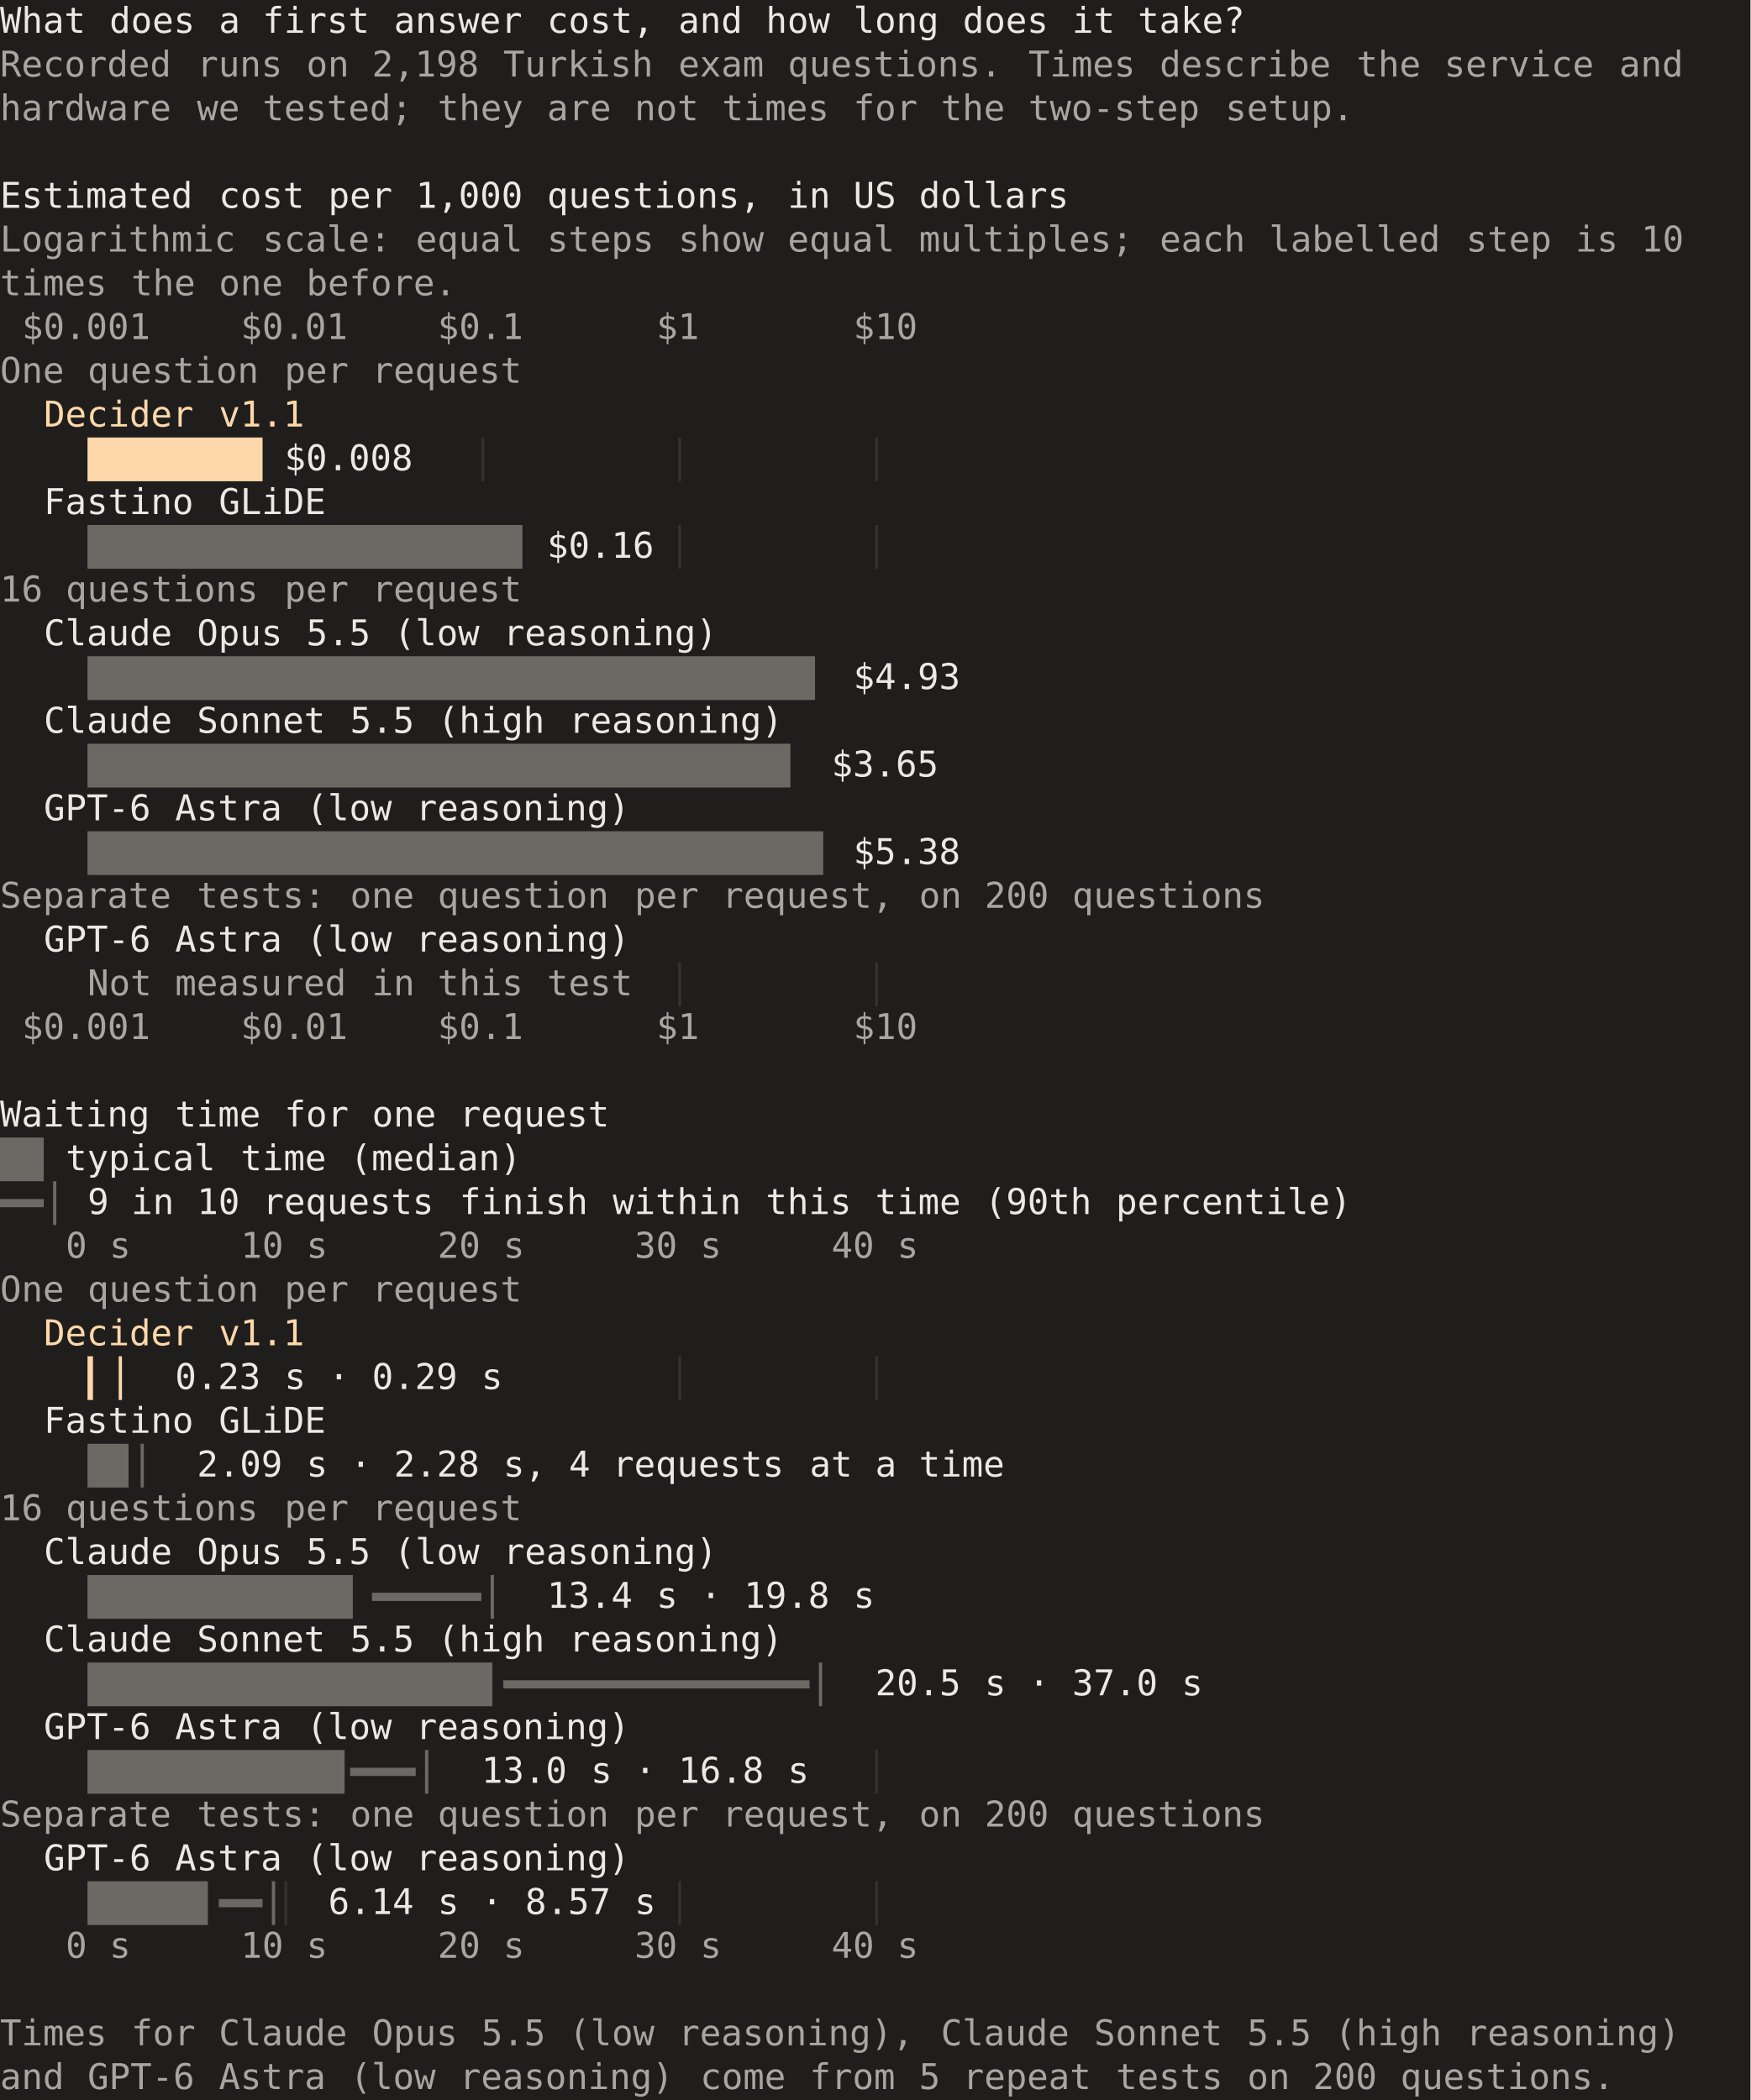
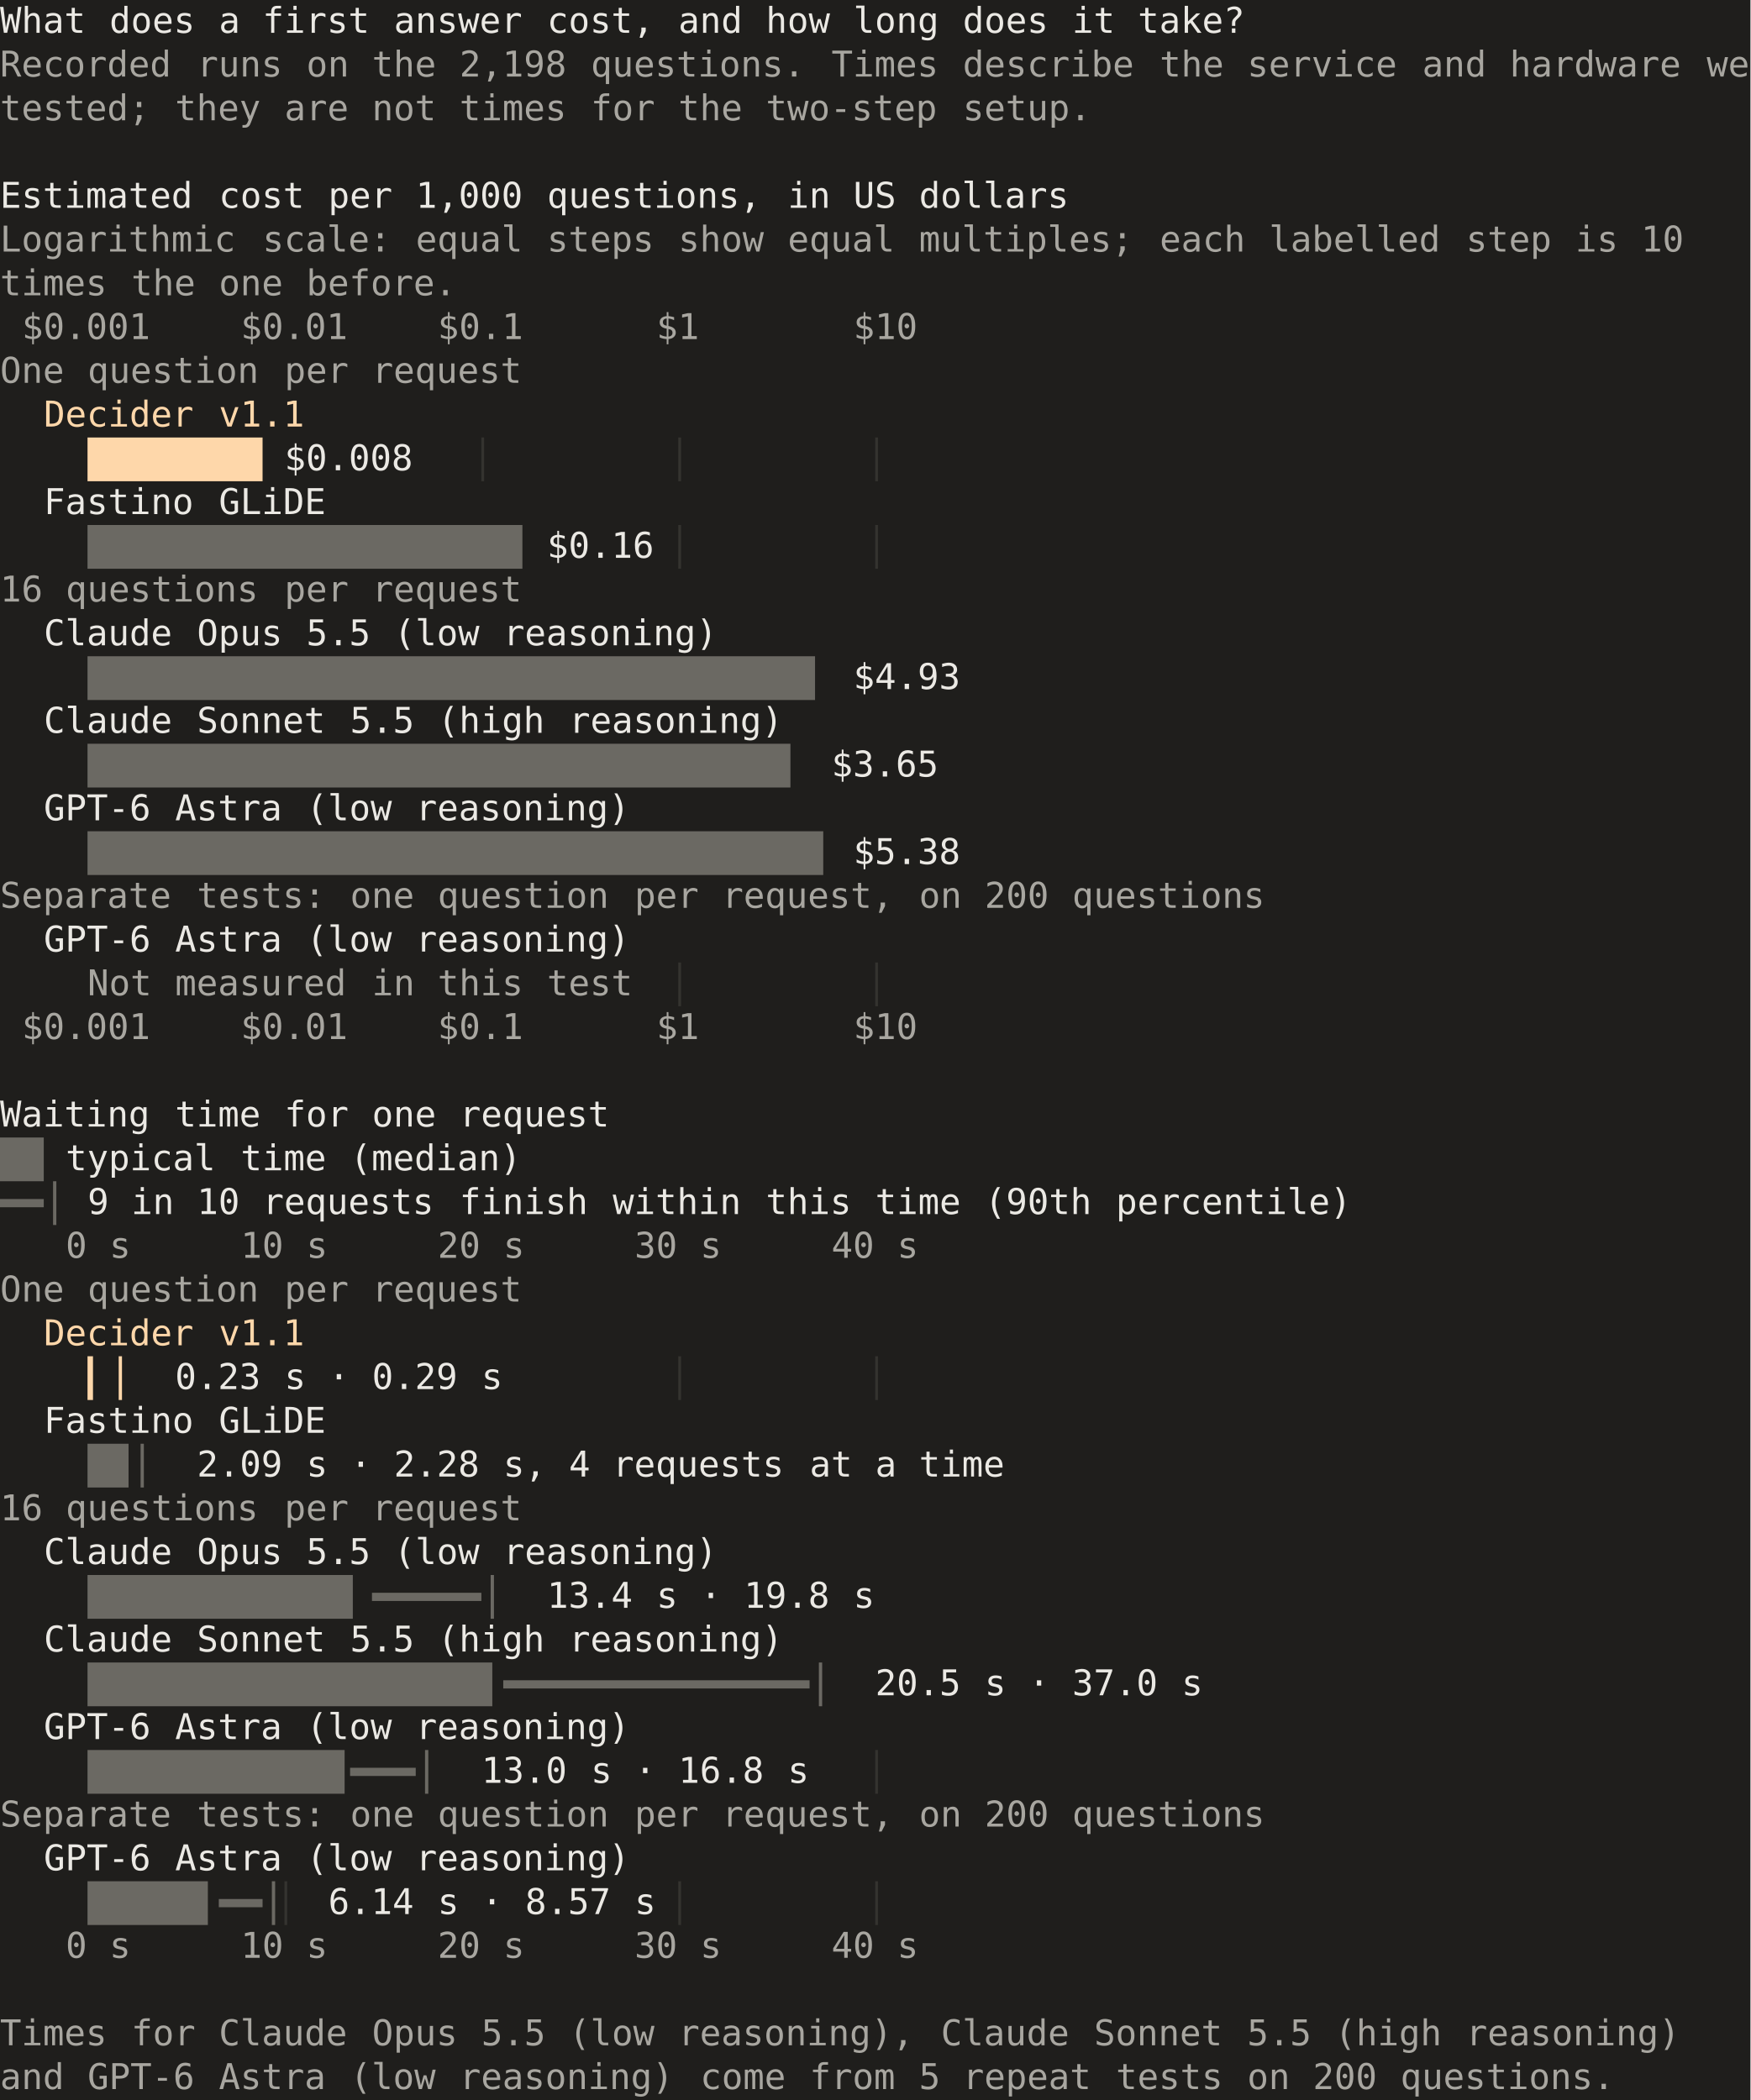
<svg xmlns="http://www.w3.org/2000/svg" viewBox="0 0 640 768" width="640" height="768" role="img">
  <style>text{font:13px ui-monospace,SFMono-Regular,Menlo,Consolas,"DejaVu Sans Mono",monospace;white-space:pre}</style>
  <rect width="640" height="768" fill="#1f1e1c" />
  <path fill="#34332f" d="M176 160h1v16h-1zM248 160h1v16h-1zM320 160h1v16h-1zM248 192h1v16h-1zM320 192h1v16h-1zM248 352h1v16h-1zM320 352h1v16h-1zM248 496h1v16h-1zM320 496h1v16h-1zM320 640h1v16h-1zM104 688h1v16h-1zM248 688h1v16h-1zM320 688h1v16h-1z" />
  <path fill="#6b6963" d="M32 192h8v16h-8zM40 192h8v16h-8zM48 192h8v16h-8zM56 192h8v16h-8zM64 192h8v16h-8zM72 192h8v16h-8zM80 192h8v16h-8zM88 192h8v16h-8zM96 192h8v16h-8zM104 192h8v16h-8zM112 192h8v16h-8zM120 192h8v16h-8zM128 192h8v16h-8zM136 192h8v16h-8zM144 192h8v16h-8zM152 192h8v16h-8zM160 192h8v16h-8zM168 192h8v16h-8zM176 192h8v16h-8zM184 192h7v16h-7zM32 240h8v16h-8zM40 240h8v16h-8zM48 240h8v16h-8zM56 240h8v16h-8zM64 240h8v16h-8zM72 240h8v16h-8zM80 240h8v16h-8zM88 240h8v16h-8zM96 240h8v16h-8zM104 240h8v16h-8zM112 240h8v16h-8zM120 240h8v16h-8zM128 240h8v16h-8zM136 240h8v16h-8zM144 240h8v16h-8zM152 240h8v16h-8zM160 240h8v16h-8zM168 240h8v16h-8zM176 240h8v16h-8zM184 240h8v16h-8zM192 240h8v16h-8zM200 240h8v16h-8zM208 240h8v16h-8zM216 240h8v16h-8zM224 240h8v16h-8zM232 240h8v16h-8zM240 240h8v16h-8zM248 240h8v16h-8zM256 240h8v16h-8zM264 240h8v16h-8zM272 240h8v16h-8zM280 240h8v16h-8zM288 240h8v16h-8zM296 240h2v16h-2zM32 272h8v16h-8zM40 272h8v16h-8zM48 272h8v16h-8zM56 272h8v16h-8zM64 272h8v16h-8zM72 272h8v16h-8zM80 272h8v16h-8zM88 272h8v16h-8zM96 272h8v16h-8zM104 272h8v16h-8zM112 272h8v16h-8zM120 272h8v16h-8zM128 272h8v16h-8zM136 272h8v16h-8zM144 272h8v16h-8zM152 272h8v16h-8zM160 272h8v16h-8zM168 272h8v16h-8zM176 272h8v16h-8zM184 272h8v16h-8zM192 272h8v16h-8zM200 272h8v16h-8zM208 272h8v16h-8zM216 272h8v16h-8zM224 272h8v16h-8zM232 272h8v16h-8zM240 272h8v16h-8zM248 272h8v16h-8zM256 272h8v16h-8zM264 272h8v16h-8zM272 272h8v16h-8zM280 272h8v16h-8zM288 272h1v16h-1zM32 304h8v16h-8zM40 304h8v16h-8zM48 304h8v16h-8zM56 304h8v16h-8zM64 304h8v16h-8zM72 304h8v16h-8zM80 304h8v16h-8zM88 304h8v16h-8zM96 304h8v16h-8zM104 304h8v16h-8zM112 304h8v16h-8zM120 304h8v16h-8zM128 304h8v16h-8zM136 304h8v16h-8zM144 304h8v16h-8zM152 304h8v16h-8zM160 304h8v16h-8zM168 304h8v16h-8zM176 304h8v16h-8zM184 304h8v16h-8zM192 304h8v16h-8zM200 304h8v16h-8zM208 304h8v16h-8zM216 304h8v16h-8zM224 304h8v16h-8zM232 304h8v16h-8zM240 304h8v16h-8zM248 304h8v16h-8zM256 304h8v16h-8zM264 304h8v16h-8zM272 304h8v16h-8zM280 304h8v16h-8zM288 304h8v16h-8zM296 304h5v16h-5zM0 416h8v16h-8zM8 416h8v16h-8zM0 438.5h8v3h-8zM8 438.5h8v3h-8zM19.4 432h1.2v8.6h-1.2zM19.4 439.4h1.2v8.6h-1.2zM32 528h8v16h-8zM40 528h7v16h-7zM51.4 528h1.2v8.6h-1.2zM51.4 535.4h1.2v8.6h-1.2zM32 576h8v16h-8zM40 576h8v16h-8zM48 576h8v16h-8zM56 576h8v16h-8zM64 576h8v16h-8zM72 576h8v16h-8zM80 576h8v16h-8zM88 576h8v16h-8zM96 576h8v16h-8zM104 576h8v16h-8zM112 576h8v16h-8zM120 576h8v16h-8zM128 576h1v16h-1zM136 582.5h8v3h-8zM144 582.5h8v3h-8zM152 582.5h8v3h-8zM160 582.5h8v3h-8zM168 582.5h8v3h-8zM179.4 576h1.2v8.6h-1.2zM179.4 583.4h1.2v8.6h-1.2zM32 608h8v16h-8zM40 608h8v16h-8zM48 608h8v16h-8zM56 608h8v16h-8zM64 608h8v16h-8zM72 608h8v16h-8zM80 608h8v16h-8zM88 608h8v16h-8zM96 608h8v16h-8zM104 608h8v16h-8zM112 608h8v16h-8zM120 608h8v16h-8zM128 608h8v16h-8zM136 608h8v16h-8zM144 608h8v16h-8zM152 608h8v16h-8zM160 608h8v16h-8zM168 608h8v16h-8zM176 608h4v16h-4zM184 614.5h8v3h-8zM192 614.5h8v3h-8zM200 614.5h8v3h-8zM208 614.5h8v3h-8zM216 614.5h8v3h-8zM224 614.5h8v3h-8zM232 614.5h8v3h-8zM240 614.5h8v3h-8zM248 614.5h8v3h-8zM256 614.5h8v3h-8zM264 614.5h8v3h-8zM272 614.5h8v3h-8zM280 614.5h8v3h-8zM288 614.5h8v3h-8zM299.4 608h1.2v8.6h-1.2zM299.4 615.4h1.2v8.6h-1.2zM32 640h8v16h-8zM40 640h8v16h-8zM48 640h8v16h-8zM56 640h8v16h-8zM64 640h8v16h-8zM72 640h8v16h-8zM80 640h8v16h-8zM88 640h8v16h-8zM96 640h8v16h-8zM104 640h8v16h-8zM112 640h8v16h-8zM120 640h6v16h-6zM128 646.5h8v3h-8zM136 646.5h8v3h-8zM144 646.5h8v3h-8zM155.4 640h1.2v8.6h-1.2zM155.4 647.4h1.2v8.6h-1.2zM32 688h8v16h-8zM40 688h8v16h-8zM48 688h8v16h-8zM56 688h8v16h-8zM64 688h8v16h-8zM72 688h4v16h-4zM80 694.5h8v3h-8zM88 694.5h8v3h-8zM99.4 688h1.2v8.6h-1.2zM99.4 695.4h1.2v8.6h-1.2z" />
  <path fill="#fed7aa" d="M32 160h8v16h-8zM40 160h8v16h-8zM48 160h8v16h-8zM56 160h8v16h-8zM64 160h8v16h-8zM72 160h8v16h-8zM80 160h8v16h-8zM88 160h8v16h-8zM32 496h2v16h-2zM43.4 496h1.2v8.6h-1.2zM43.4 503.4h1.2v8.6h-1.2z" />
  <text x="0 8 16 24" y="12" fill="#ebe9e4" font-weight="600">What</text>
  <text x="40 48 56 64" y="12" fill="#ebe9e4" font-weight="600">does</text>
  <text x="80" y="12" fill="#ebe9e4" font-weight="600">a</text>
  <text x="96 104 112 120 128" y="12" fill="#ebe9e4" font-weight="600">first</text>
  <text x="144 152 160 168 176 184" y="12" fill="#ebe9e4" font-weight="600">answer</text>
  <text x="200 208 216 224 232" y="12" fill="#ebe9e4" font-weight="600">cost,</text>
  <text x="248 256 264" y="12" fill="#ebe9e4" font-weight="600">and</text>
  <text x="280 288 296" y="12" fill="#ebe9e4" font-weight="600">how</text>
  <text x="312 320 328 336" y="12" fill="#ebe9e4" font-weight="600">long</text>
  <text x="352 360 368 376" y="12" fill="#ebe9e4" font-weight="600">does</text>
  <text x="392 400" y="12" fill="#ebe9e4" font-weight="600">it</text>
  <text x="416 424 432 440 448" y="12" fill="#ebe9e4" font-weight="600">take?</text>
  <text x="0 8 16 24 32 40 48 56" y="28" fill="#a8a6a0">Recorded</text>
  <text x="72 80 88 96" y="28" fill="#a8a6a0">runs</text>
  <text x="112 120" y="28" fill="#a8a6a0">on</text>
-   <text x="136 144 152 160 168" y="28" fill="#a8a6a0">2,198</text>
-   <text x="184 192 200 208 216 224 232" y="28" fill="#a8a6a0">Turkish</text>
-   <text x="248 256 264 272" y="28" fill="#a8a6a0">exam</text>
-   <text x="288 296 304 312 320 328 336 344 352 360" y="28" fill="#a8a6a0">questions.</text>
-   <text x="376 384 392 400 408" y="28" fill="#a8a6a0">Times</text>
-   <text x="424 432 440 448 456 464 472 480" y="28" fill="#a8a6a0">describe</text>
-   <text x="496 504 512" y="28" fill="#a8a6a0">the</text>
-   <text x="528 536 544 552 560 568 576" y="28" fill="#a8a6a0">service</text>
-   <text x="592 600 608" y="28" fill="#a8a6a0">and</text>
-   <text x="0 8 16 24 32 40 48 56" y="44" fill="#a8a6a0">hardware</text>
-   <text x="72 80" y="44" fill="#a8a6a0">we</text>
-   <text x="96 104 112 120 128 136 144" y="44" fill="#a8a6a0">tested;</text>
-   <text x="160 168 176 184" y="44" fill="#a8a6a0">they</text>
-   <text x="200 208 216" y="44" fill="#a8a6a0">are</text>
-   <text x="232 240 248" y="44" fill="#a8a6a0">not</text>
-   <text x="264 272 280 288 296" y="44" fill="#a8a6a0">times</text>
-   <text x="312 320 328" y="44" fill="#a8a6a0">for</text>
-   <text x="344 352 360" y="44" fill="#a8a6a0">the</text>
-   <text x="376 384 392 400 408 416 424 432" y="44" fill="#a8a6a0">two-step</text>
-   <text x="448 456 464 472 480 488" y="44" fill="#a8a6a0">setup.</text>
+   <text x="136 144 152" y="28" fill="#a8a6a0">the</text>
+   <text x="168 176 184 192 200" y="28" fill="#a8a6a0">2,198</text>
+   <text x="216 224 232 240 248 256 264 272 280 288" y="28" fill="#a8a6a0">questions.</text>
+   <text x="304 312 320 328 336" y="28" fill="#a8a6a0">Times</text>
+   <text x="352 360 368 376 384 392 400 408" y="28" fill="#a8a6a0">describe</text>
+   <text x="424 432 440" y="28" fill="#a8a6a0">the</text>
+   <text x="456 464 472 480 488 496 504" y="28" fill="#a8a6a0">service</text>
+   <text x="520 528 536" y="28" fill="#a8a6a0">and</text>
+   <text x="552 560 568 576 584 592 600 608" y="28" fill="#a8a6a0">hardware</text>
+   <text x="624 632" y="28" fill="#a8a6a0">we</text>
+   <text x="0 8 16 24 32 40 48" y="44" fill="#a8a6a0">tested;</text>
+   <text x="64 72 80 88" y="44" fill="#a8a6a0">they</text>
+   <text x="104 112 120" y="44" fill="#a8a6a0">are</text>
+   <text x="136 144 152" y="44" fill="#a8a6a0">not</text>
+   <text x="168 176 184 192 200" y="44" fill="#a8a6a0">times</text>
+   <text x="216 224 232" y="44" fill="#a8a6a0">for</text>
+   <text x="248 256 264" y="44" fill="#a8a6a0">the</text>
+   <text x="280 288 296 304 312 320 328 336" y="44" fill="#a8a6a0">two-step</text>
+   <text x="352 360 368 376 384 392" y="44" fill="#a8a6a0">setup.</text>
  <text x="0 8 16 24 32 40 48 56 64" y="76" fill="#ebe9e4" font-weight="600">Estimated</text>
  <text x="80 88 96 104" y="76" fill="#ebe9e4" font-weight="600">cost</text>
  <text x="120 128 136" y="76" fill="#ebe9e4" font-weight="600">per</text>
  <text x="152 160 168 176 184" y="76" fill="#ebe9e4" font-weight="600">1,000</text>
  <text x="200 208 216 224 232 240 248 256 264 272" y="76" fill="#ebe9e4" font-weight="600">questions,</text>
  <text x="288 296" y="76" fill="#ebe9e4" font-weight="600">in</text>
  <text x="312 320" y="76" fill="#ebe9e4" font-weight="600">US</text>
  <text x="336 344 352 360 368 376 384" y="76" fill="#ebe9e4" font-weight="600">dollars</text>
  <text x="0 8 16 24 32 40 48 56 64 72 80" y="92" fill="#a8a6a0">Logarithmic</text>
  <text x="96 104 112 120 128 136" y="92" fill="#a8a6a0">scale:</text>
  <text x="152 160 168 176 184" y="92" fill="#a8a6a0">equal</text>
  <text x="200 208 216 224 232" y="92" fill="#a8a6a0">steps</text>
  <text x="248 256 264 272" y="92" fill="#a8a6a0">show</text>
  <text x="288 296 304 312 320" y="92" fill="#a8a6a0">equal</text>
  <text x="336 344 352 360 368 376 384 392 400 408" y="92" fill="#a8a6a0">multiples;</text>
  <text x="424 432 440 448" y="92" fill="#a8a6a0">each</text>
  <text x="464 472 480 488 496 504 512 520" y="92" fill="#a8a6a0">labelled</text>
  <text x="536 544 552 560" y="92" fill="#a8a6a0">step</text>
  <text x="576 584" y="92" fill="#a8a6a0">is</text>
  <text x="600 608" y="92" fill="#a8a6a0">10</text>
  <text x="0 8 16 24 32" y="108" fill="#a8a6a0">times</text>
  <text x="48 56 64" y="108" fill="#a8a6a0">the</text>
  <text x="80 88 96" y="108" fill="#a8a6a0">one</text>
  <text x="112 120 128 136 144 152 160" y="108" fill="#a8a6a0">before.</text>
  <text x="8 16 24 32 40 48" y="124" fill="#a8a6a0">$0.001</text>
  <text x="88 96 104 112 120" y="124" fill="#a8a6a0">$0.01</text>
  <text x="160 168 176 184" y="124" fill="#a8a6a0">$0.1</text>
  <text x="240 248" y="124" fill="#a8a6a0">$1</text>
  <text x="312 320 328" y="124" fill="#a8a6a0">$10</text>
  <text x="0 8 16" y="140" fill="#a8a6a0" font-weight="600">One</text>
  <text x="32 40 48 56 64 72 80 88" y="140" fill="#a8a6a0" font-weight="600">question</text>
  <text x="104 112 120" y="140" fill="#a8a6a0" font-weight="600">per</text>
  <text x="136 144 152 160 168 176 184" y="140" fill="#a8a6a0" font-weight="600">request</text>
  <text x="16 24 32 40 48 56 64" y="156" fill="#fed7aa" font-weight="600">Decider</text>
  <text x="80 88 96 104" y="156" fill="#fed7aa" font-weight="600">v1.1</text>
  <text x="104 112 120 128 136 144" y="172" fill="#ebe9e4" font-weight="600">$0.008</text>
  <text x="16 24 32 40 48 56 64" y="188" fill="#ebe9e4">Fastino</text>
  <text x="80 88 96 104 112" y="188" fill="#ebe9e4">GLiDE</text>
  <text x="200 208 216 224 232" y="204" fill="#ebe9e4">$0.16</text>
  <text x="0 8" y="220" fill="#a8a6a0" font-weight="600">16</text>
  <text x="24 32 40 48 56 64 72 80 88" y="220" fill="#a8a6a0" font-weight="600">questions</text>
  <text x="104 112 120" y="220" fill="#a8a6a0" font-weight="600">per</text>
  <text x="136 144 152 160 168 176 184" y="220" fill="#a8a6a0" font-weight="600">request</text>
  <text x="16 24 32 40 48 56" y="236" fill="#ebe9e4">Claude</text>
  <text x="72 80 88 96" y="236" fill="#ebe9e4">Opus</text>
  <text x="112 120 128" y="236" fill="#ebe9e4">5.5</text>
  <text x="144 152 160 168" y="236" fill="#ebe9e4">(low</text>
  <text x="184 192 200 208 216 224 232 240 248 256" y="236" fill="#ebe9e4">reasoning)</text>
  <text x="312 320 328 336 344" y="252" fill="#ebe9e4">$4.93</text>
  <text x="16 24 32 40 48 56" y="268" fill="#ebe9e4">Claude</text>
  <text x="72 80 88 96 104 112" y="268" fill="#ebe9e4">Sonnet</text>
  <text x="128 136 144" y="268" fill="#ebe9e4">5.5</text>
  <text x="160 168 176 184 192" y="268" fill="#ebe9e4">(high</text>
  <text x="208 216 224 232 240 248 256 264 272 280" y="268" fill="#ebe9e4">reasoning)</text>
  <text x="304 312 320 328 336" y="284" fill="#ebe9e4">$3.65</text>
  <text x="16 24 32 40 48" y="300" fill="#ebe9e4">GPT-6</text>
  <text x="64 72 80 88 96" y="300" fill="#ebe9e4">Astra</text>
  <text x="112 120 128 136" y="300" fill="#ebe9e4">(low</text>
  <text x="152 160 168 176 184 192 200 208 216 224" y="300" fill="#ebe9e4">reasoning)</text>
  <text x="312 320 328 336 344" y="316" fill="#ebe9e4">$5.38</text>
  <text x="0 8 16 24 32 40 48 56" y="332" fill="#a8a6a0" font-weight="600">Separate</text>
  <text x="72 80 88 96 104 112" y="332" fill="#a8a6a0" font-weight="600">tests:</text>
  <text x="128 136 144" y="332" fill="#a8a6a0" font-weight="600">one</text>
  <text x="160 168 176 184 192 200 208 216" y="332" fill="#a8a6a0" font-weight="600">question</text>
  <text x="232 240 248" y="332" fill="#a8a6a0" font-weight="600">per</text>
  <text x="264 272 280 288 296 304 312 320" y="332" fill="#a8a6a0" font-weight="600">request,</text>
  <text x="336 344" y="332" fill="#a8a6a0" font-weight="600">on</text>
  <text x="360 368 376" y="332" fill="#a8a6a0" font-weight="600">200</text>
  <text x="392 400 408 416 424 432 440 448 456" y="332" fill="#a8a6a0" font-weight="600">questions</text>
  <text x="16 24 32 40 48" y="348" fill="#ebe9e4">GPT-6</text>
  <text x="64 72 80 88 96" y="348" fill="#ebe9e4">Astra</text>
  <text x="112 120 128 136" y="348" fill="#ebe9e4">(low</text>
  <text x="152 160 168 176 184 192 200 208 216 224" y="348" fill="#ebe9e4">reasoning)</text>
  <text x="32 40 48" y="364" fill="#a8a6a0">Not</text>
  <text x="64 72 80 88 96 104 112 120" y="364" fill="#a8a6a0">measured</text>
  <text x="136 144" y="364" fill="#a8a6a0">in</text>
  <text x="160 168 176 184" y="364" fill="#a8a6a0">this</text>
  <text x="200 208 216 224" y="364" fill="#a8a6a0">test</text>
  <text x="8 16 24 32 40 48" y="380" fill="#a8a6a0">$0.001</text>
  <text x="88 96 104 112 120" y="380" fill="#a8a6a0">$0.01</text>
  <text x="160 168 176 184" y="380" fill="#a8a6a0">$0.1</text>
  <text x="240 248" y="380" fill="#a8a6a0">$1</text>
  <text x="312 320 328" y="380" fill="#a8a6a0">$10</text>
  <text x="0 8 16 24 32 40 48" y="412" fill="#ebe9e4" font-weight="600">Waiting</text>
  <text x="64 72 80 88" y="412" fill="#ebe9e4" font-weight="600">time</text>
  <text x="104 112 120" y="412" fill="#ebe9e4" font-weight="600">for</text>
  <text x="136 144 152" y="412" fill="#ebe9e4" font-weight="600">one</text>
  <text x="168 176 184 192 200 208 216" y="412" fill="#ebe9e4" font-weight="600">request</text>
  <text x="24 32 40 48 56 64 72" y="428" fill="#ebe9e4">typical</text>
  <text x="88 96 104 112" y="428" fill="#ebe9e4">time</text>
  <text x="128 136 144 152 160 168 176 184" y="428" fill="#ebe9e4">(median)</text>
  <text x="32" y="444" fill="#ebe9e4">9</text>
  <text x="48 56" y="444" fill="#ebe9e4">in</text>
  <text x="72 80" y="444" fill="#ebe9e4">10</text>
  <text x="96 104 112 120 128 136 144 152" y="444" fill="#ebe9e4">requests</text>
  <text x="168 176 184 192 200 208" y="444" fill="#ebe9e4">finish</text>
  <text x="224 232 240 248 256 264" y="444" fill="#ebe9e4">within</text>
  <text x="280 288 296 304" y="444" fill="#ebe9e4">this</text>
  <text x="320 328 336 344" y="444" fill="#ebe9e4">time</text>
  <text x="360 368 376 384 392" y="444" fill="#ebe9e4">(90th</text>
  <text x="408 416 424 432 440 448 456 464 472 480 488" y="444" fill="#ebe9e4">percentile)</text>
  <text x="24" y="460" fill="#a8a6a0">0</text>
  <text x="40" y="460" fill="#a8a6a0">s</text>
  <text x="88 96" y="460" fill="#a8a6a0">10</text>
  <text x="112" y="460" fill="#a8a6a0">s</text>
  <text x="160 168" y="460" fill="#a8a6a0">20</text>
  <text x="184" y="460" fill="#a8a6a0">s</text>
  <text x="232 240" y="460" fill="#a8a6a0">30</text>
  <text x="256" y="460" fill="#a8a6a0">s</text>
  <text x="304 312" y="460" fill="#a8a6a0">40</text>
  <text x="328" y="460" fill="#a8a6a0">s</text>
  <text x="0 8 16" y="476" fill="#a8a6a0" font-weight="600">One</text>
  <text x="32 40 48 56 64 72 80 88" y="476" fill="#a8a6a0" font-weight="600">question</text>
  <text x="104 112 120" y="476" fill="#a8a6a0" font-weight="600">per</text>
  <text x="136 144 152 160 168 176 184" y="476" fill="#a8a6a0" font-weight="600">request</text>
  <text x="16 24 32 40 48 56 64" y="492" fill="#fed7aa" font-weight="600">Decider</text>
  <text x="80 88 96 104" y="492" fill="#fed7aa" font-weight="600">v1.1</text>
  <text x="64 72 80 88" y="508" fill="#ebe9e4" font-weight="600">0.23</text>
  <text x="104" y="508" fill="#ebe9e4" font-weight="600">s</text>
  <text x="120" y="508" fill="#ebe9e4" font-weight="600">·</text>
  <text x="136 144 152 160" y="508" fill="#ebe9e4" font-weight="600">0.29</text>
  <text x="176" y="508" fill="#ebe9e4" font-weight="600">s</text>
  <text x="16 24 32 40 48 56 64" y="524" fill="#ebe9e4">Fastino</text>
  <text x="80 88 96 104 112" y="524" fill="#ebe9e4">GLiDE</text>
  <text x="72 80 88 96" y="540" fill="#ebe9e4">2.09</text>
  <text x="112" y="540" fill="#ebe9e4">s</text>
  <text x="128" y="540" fill="#ebe9e4">·</text>
  <text x="144 152 160 168" y="540" fill="#ebe9e4">2.28</text>
  <text x="184 192" y="540" fill="#ebe9e4">s,</text>
  <text x="208" y="540" fill="#ebe9e4">4</text>
  <text x="224 232 240 248 256 264 272 280" y="540" fill="#ebe9e4">requests</text>
  <text x="296 304" y="540" fill="#ebe9e4">at</text>
  <text x="320" y="540" fill="#ebe9e4">a</text>
  <text x="336 344 352 360" y="540" fill="#ebe9e4">time</text>
  <text x="0 8" y="556" fill="#a8a6a0" font-weight="600">16</text>
  <text x="24 32 40 48 56 64 72 80 88" y="556" fill="#a8a6a0" font-weight="600">questions</text>
  <text x="104 112 120" y="556" fill="#a8a6a0" font-weight="600">per</text>
  <text x="136 144 152 160 168 176 184" y="556" fill="#a8a6a0" font-weight="600">request</text>
  <text x="16 24 32 40 48 56" y="572" fill="#ebe9e4">Claude</text>
  <text x="72 80 88 96" y="572" fill="#ebe9e4">Opus</text>
  <text x="112 120 128" y="572" fill="#ebe9e4">5.5</text>
  <text x="144 152 160 168" y="572" fill="#ebe9e4">(low</text>
  <text x="184 192 200 208 216 224 232 240 248 256" y="572" fill="#ebe9e4">reasoning)</text>
  <text x="200 208 216 224" y="588" fill="#ebe9e4">13.4</text>
  <text x="240" y="588" fill="#ebe9e4">s</text>
  <text x="256" y="588" fill="#ebe9e4">·</text>
  <text x="272 280 288 296" y="588" fill="#ebe9e4">19.8</text>
  <text x="312" y="588" fill="#ebe9e4">s</text>
  <text x="16 24 32 40 48 56" y="604" fill="#ebe9e4">Claude</text>
  <text x="72 80 88 96 104 112" y="604" fill="#ebe9e4">Sonnet</text>
  <text x="128 136 144" y="604" fill="#ebe9e4">5.5</text>
  <text x="160 168 176 184 192" y="604" fill="#ebe9e4">(high</text>
  <text x="208 216 224 232 240 248 256 264 272 280" y="604" fill="#ebe9e4">reasoning)</text>
  <text x="320 328 336 344" y="620" fill="#ebe9e4">20.5</text>
  <text x="360" y="620" fill="#ebe9e4">s</text>
  <text x="376" y="620" fill="#ebe9e4">·</text>
  <text x="392 400 408 416" y="620" fill="#ebe9e4">37.0</text>
  <text x="432" y="620" fill="#ebe9e4">s</text>
  <text x="16 24 32 40 48" y="636" fill="#ebe9e4">GPT-6</text>
  <text x="64 72 80 88 96" y="636" fill="#ebe9e4">Astra</text>
  <text x="112 120 128 136" y="636" fill="#ebe9e4">(low</text>
  <text x="152 160 168 176 184 192 200 208 216 224" y="636" fill="#ebe9e4">reasoning)</text>
  <text x="176 184 192 200" y="652" fill="#ebe9e4">13.0</text>
  <text x="216" y="652" fill="#ebe9e4">s</text>
  <text x="232" y="652" fill="#ebe9e4">·</text>
  <text x="248 256 264 272" y="652" fill="#ebe9e4">16.8</text>
  <text x="288" y="652" fill="#ebe9e4">s</text>
  <text x="0 8 16 24 32 40 48 56" y="668" fill="#a8a6a0" font-weight="600">Separate</text>
  <text x="72 80 88 96 104 112" y="668" fill="#a8a6a0" font-weight="600">tests:</text>
  <text x="128 136 144" y="668" fill="#a8a6a0" font-weight="600">one</text>
  <text x="160 168 176 184 192 200 208 216" y="668" fill="#a8a6a0" font-weight="600">question</text>
  <text x="232 240 248" y="668" fill="#a8a6a0" font-weight="600">per</text>
  <text x="264 272 280 288 296 304 312 320" y="668" fill="#a8a6a0" font-weight="600">request,</text>
  <text x="336 344" y="668" fill="#a8a6a0" font-weight="600">on</text>
  <text x="360 368 376" y="668" fill="#a8a6a0" font-weight="600">200</text>
  <text x="392 400 408 416 424 432 440 448 456" y="668" fill="#a8a6a0" font-weight="600">questions</text>
  <text x="16 24 32 40 48" y="684" fill="#ebe9e4">GPT-6</text>
  <text x="64 72 80 88 96" y="684" fill="#ebe9e4">Astra</text>
  <text x="112 120 128 136" y="684" fill="#ebe9e4">(low</text>
  <text x="152 160 168 176 184 192 200 208 216 224" y="684" fill="#ebe9e4">reasoning)</text>
  <text x="120 128 136 144" y="700" fill="#ebe9e4">6.14</text>
  <text x="160" y="700" fill="#ebe9e4">s</text>
  <text x="176" y="700" fill="#ebe9e4">·</text>
  <text x="192 200 208 216" y="700" fill="#ebe9e4">8.57</text>
  <text x="232" y="700" fill="#ebe9e4">s</text>
  <text x="24" y="716" fill="#a8a6a0">0</text>
  <text x="40" y="716" fill="#a8a6a0">s</text>
  <text x="88 96" y="716" fill="#a8a6a0">10</text>
  <text x="112" y="716" fill="#a8a6a0">s</text>
  <text x="160 168" y="716" fill="#a8a6a0">20</text>
  <text x="184" y="716" fill="#a8a6a0">s</text>
  <text x="232 240" y="716" fill="#a8a6a0">30</text>
  <text x="256" y="716" fill="#a8a6a0">s</text>
  <text x="304 312" y="716" fill="#a8a6a0">40</text>
  <text x="328" y="716" fill="#a8a6a0">s</text>
  <text x="0 8 16 24 32" y="748" fill="#a8a6a0">Times</text>
  <text x="48 56 64" y="748" fill="#a8a6a0">for</text>
  <text x="80 88 96 104 112 120" y="748" fill="#a8a6a0">Claude</text>
  <text x="136 144 152 160" y="748" fill="#a8a6a0">Opus</text>
  <text x="176 184 192" y="748" fill="#a8a6a0">5.5</text>
  <text x="208 216 224 232" y="748" fill="#a8a6a0">(low</text>
  <text x="248 256 264 272 280 288 296 304 312 320 328" y="748" fill="#a8a6a0">reasoning),</text>
  <text x="344 352 360 368 376 384" y="748" fill="#a8a6a0">Claude</text>
  <text x="400 408 416 424 432 440" y="748" fill="#a8a6a0">Sonnet</text>
  <text x="456 464 472" y="748" fill="#a8a6a0">5.5</text>
  <text x="488 496 504 512 520" y="748" fill="#a8a6a0">(high</text>
  <text x="536 544 552 560 568 576 584 592 600 608" y="748" fill="#a8a6a0">reasoning)</text>
  <text x="0 8 16" y="764" fill="#a8a6a0">and</text>
  <text x="32 40 48 56 64" y="764" fill="#a8a6a0">GPT-6</text>
  <text x="80 88 96 104 112" y="764" fill="#a8a6a0">Astra</text>
  <text x="128 136 144 152" y="764" fill="#a8a6a0">(low</text>
  <text x="168 176 184 192 200 208 216 224 232 240" y="764" fill="#a8a6a0">reasoning)</text>
  <text x="256 264 272 280" y="764" fill="#a8a6a0">come</text>
  <text x="296 304 312 320" y="764" fill="#a8a6a0">from</text>
  <text x="336" y="764" fill="#a8a6a0">5</text>
  <text x="352 360 368 376 384 392" y="764" fill="#a8a6a0">repeat</text>
  <text x="408 416 424 432 440" y="764" fill="#a8a6a0">tests</text>
  <text x="456 464" y="764" fill="#a8a6a0">on</text>
  <text x="480 488 496" y="764" fill="#a8a6a0">200</text>
  <text x="512 520 528 536 544 552 560 568 576 584" y="764" fill="#a8a6a0">questions.</text>
</svg>
